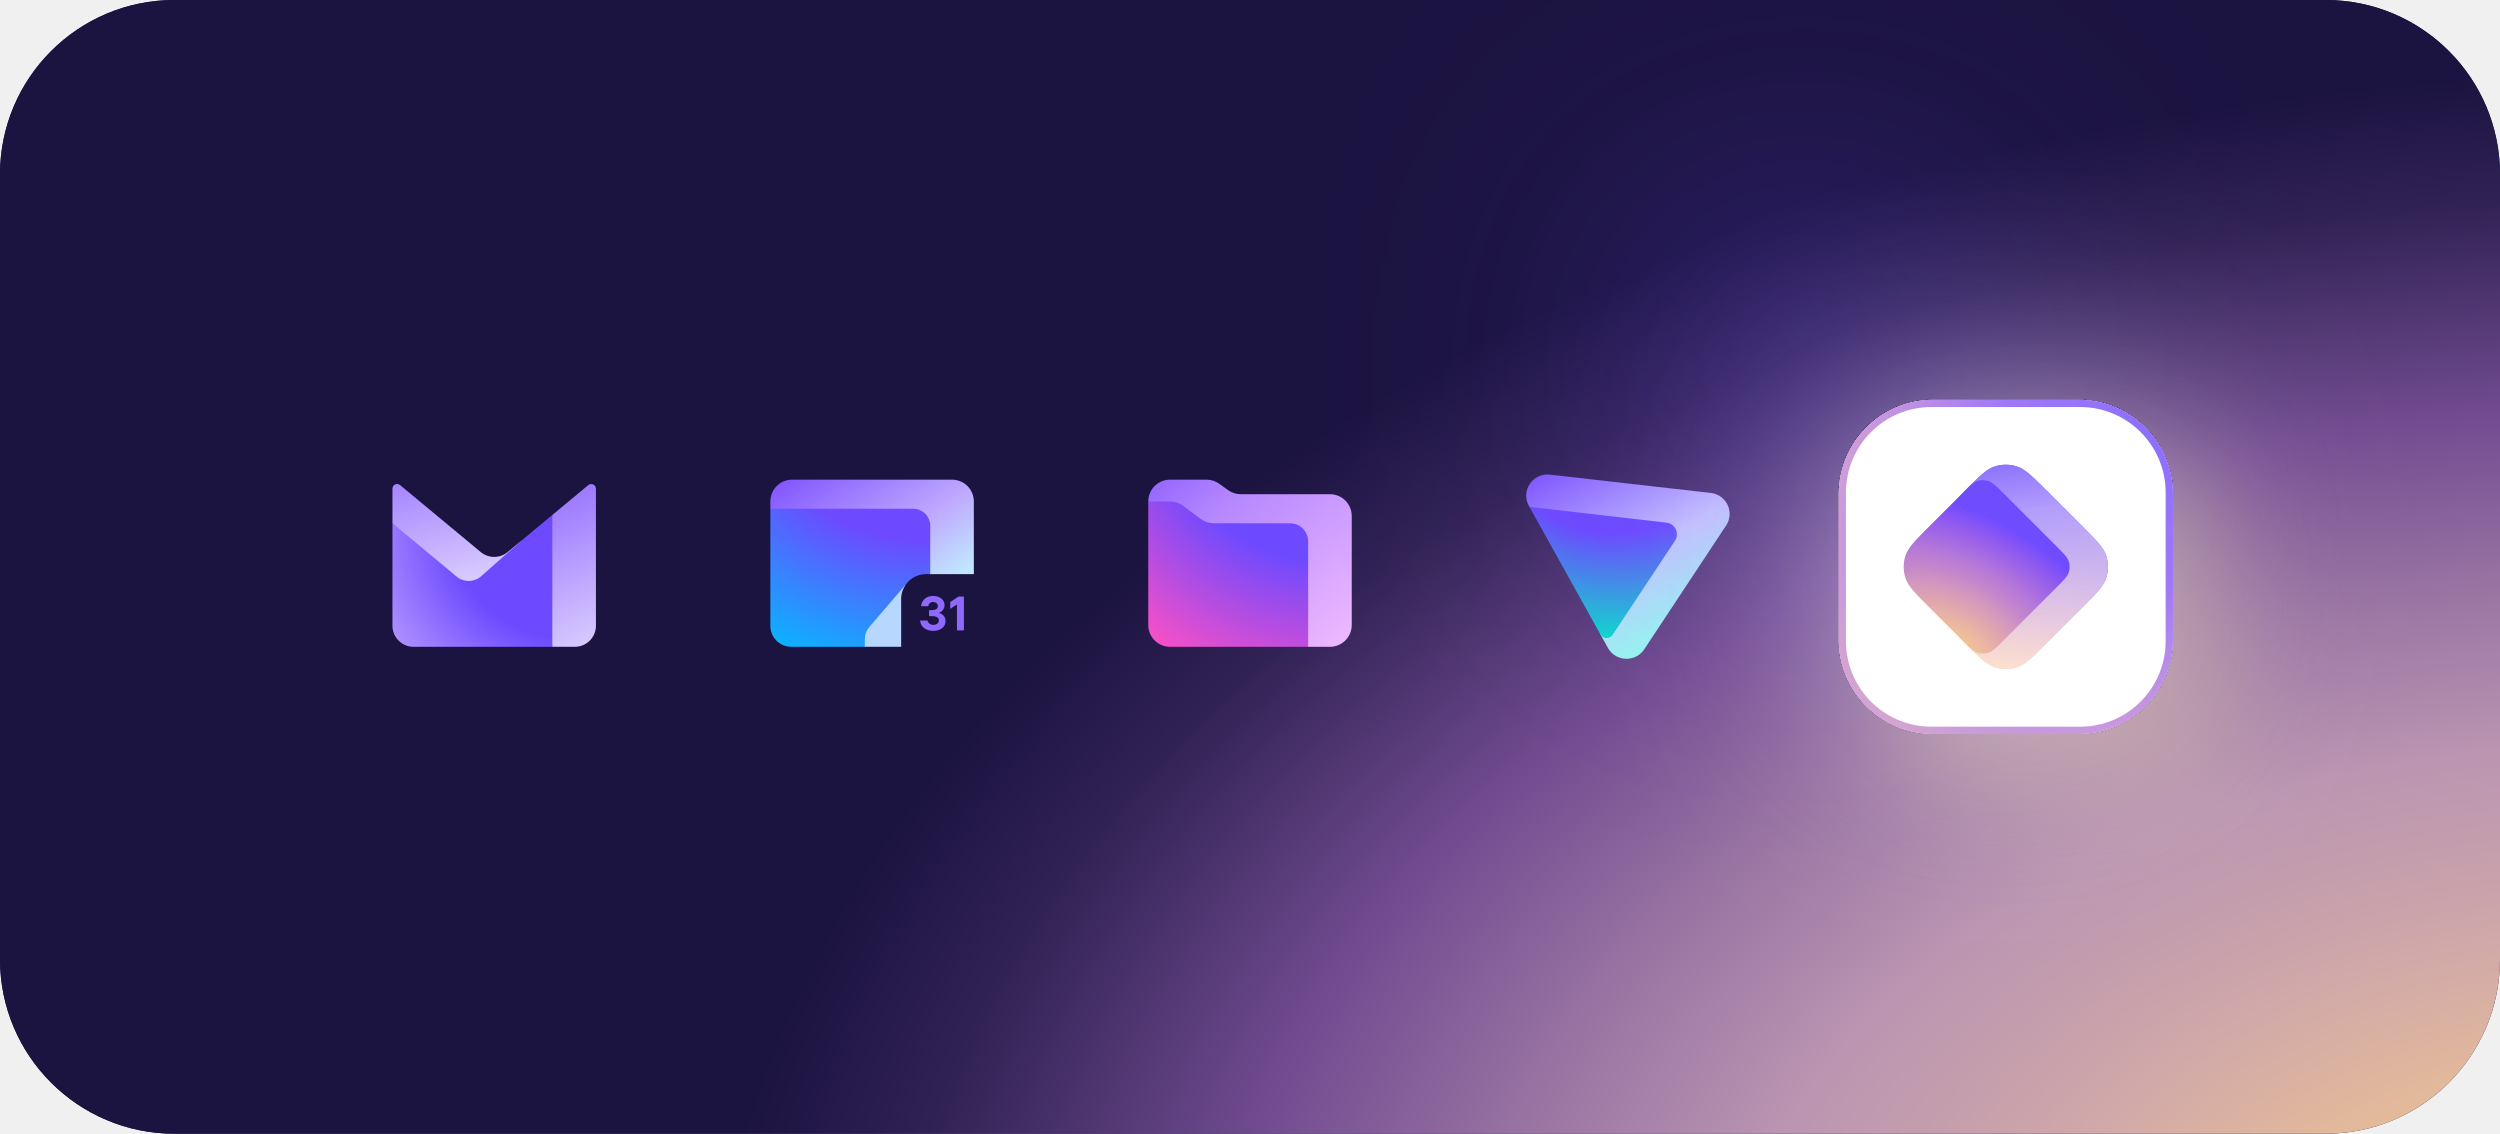
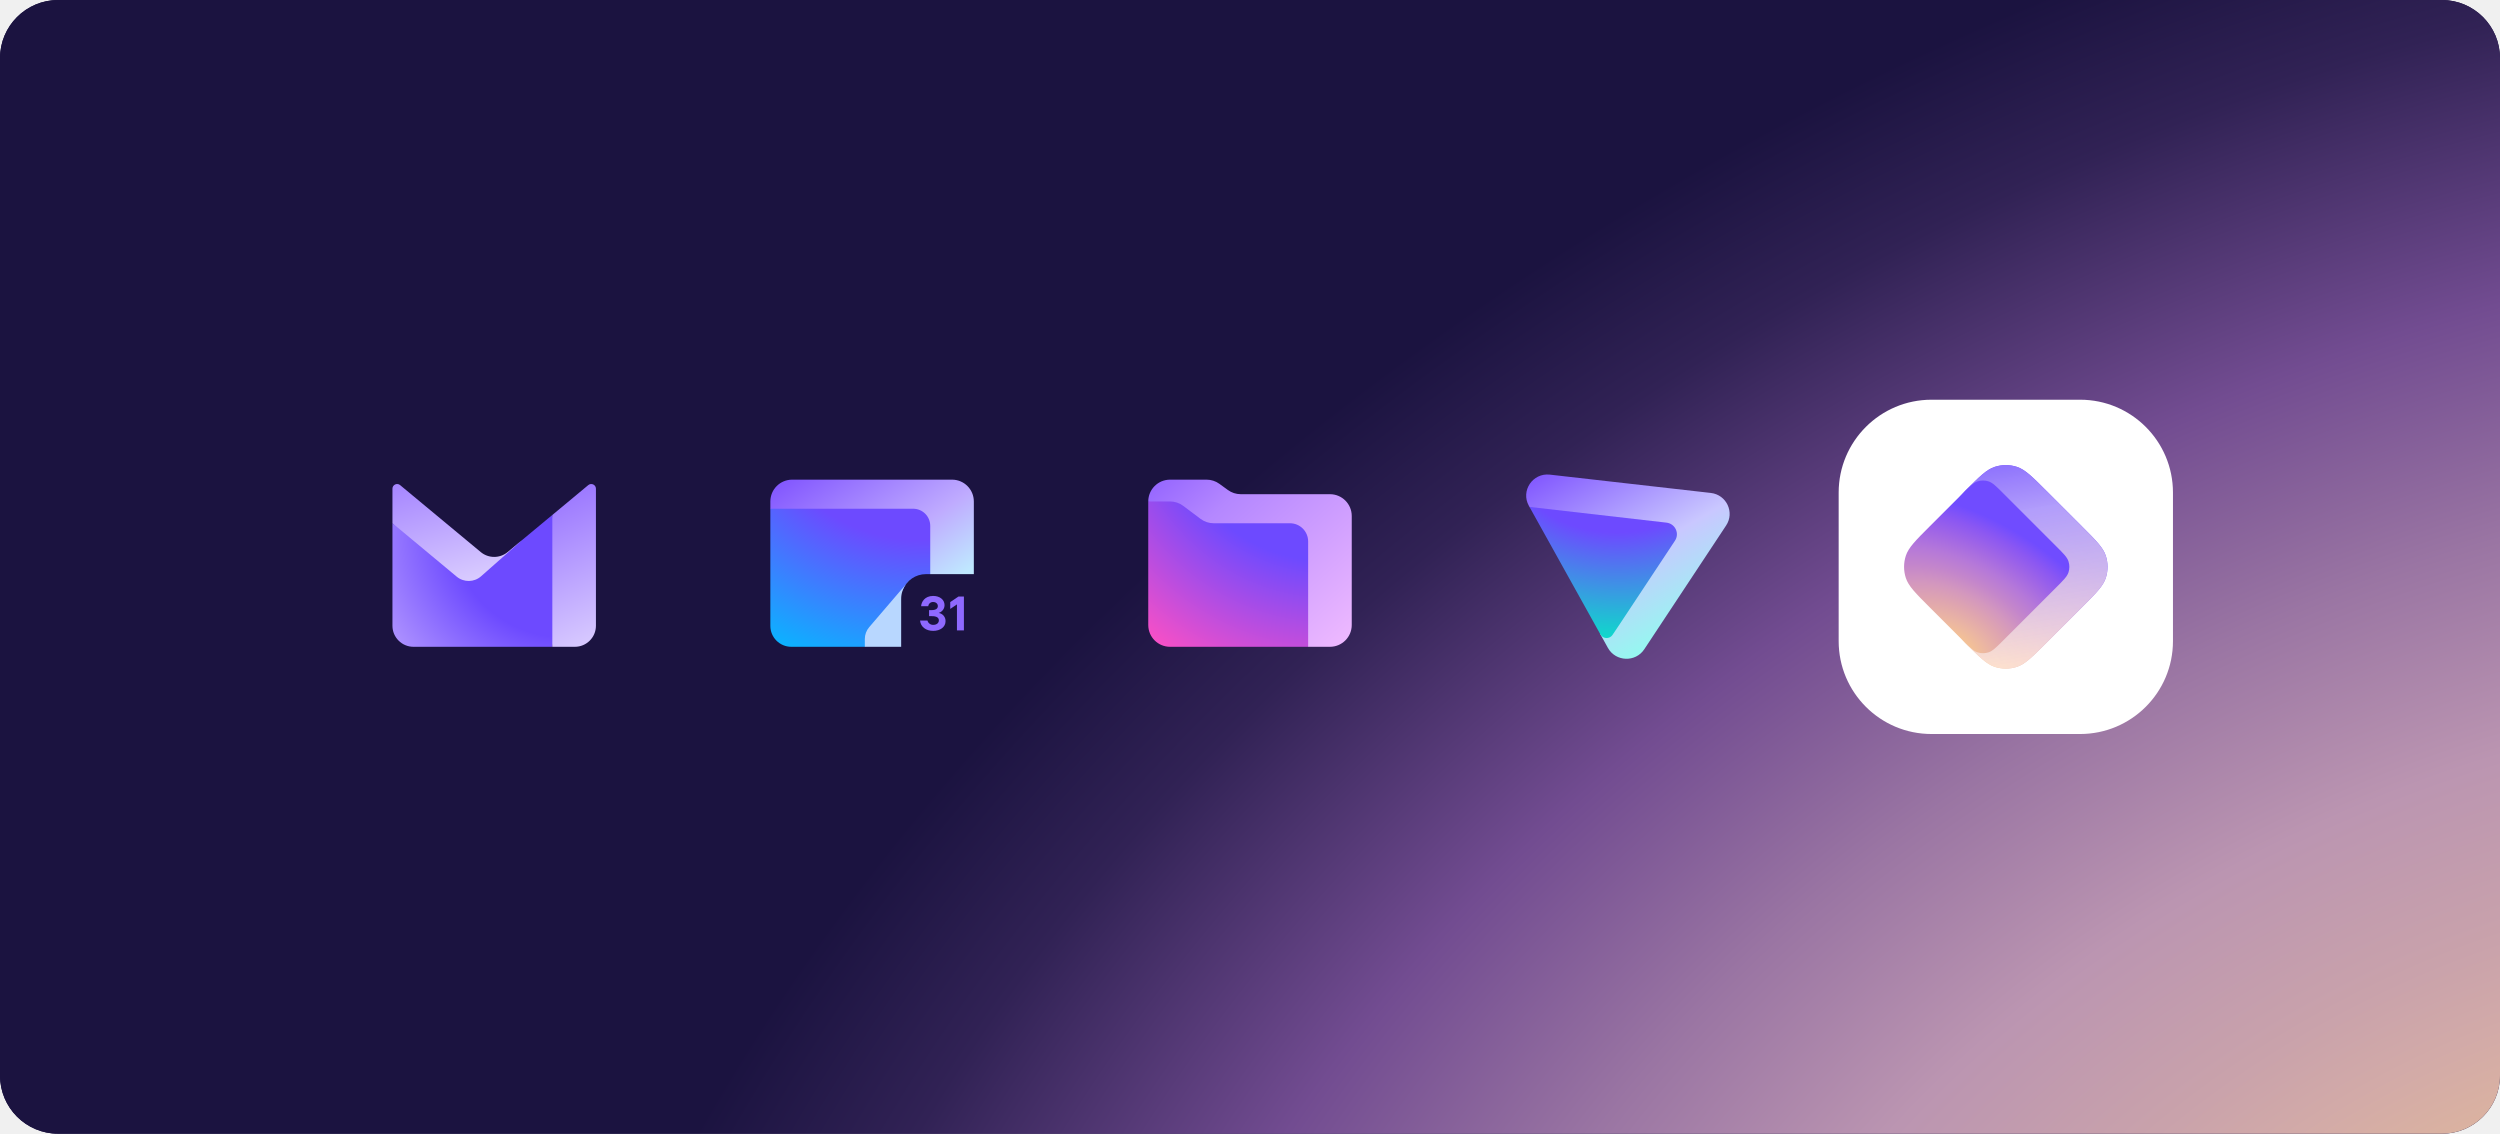
<svg xmlns="http://www.w3.org/2000/svg" width="344" height="156" viewBox="0 0 344 156" fill="none">
-   <g clip-path="url(#clip0_1_369)">
-     <rect width="344" height="156" rx="24" fill="#1B1340" />
-     <rect width="344" height="156" rx="24" fill="url(#paint0_radial_1_369)" />
-     <path fill-rule="evenodd" clip-rule="evenodd" d="M71.78 74.361L71.782 74.362L64 83L54 71.993V67.245C54 66.7 54.636 66.401 55.055 66.75L66.15 75.963C67.222 76.854 68.778 76.854 69.851 75.963L71.78 74.361Z" fill="url(#paint1_linear_1_369)" />
-     <path d="M76 70.856L71.78 74.361L71.782 74.362L66.194 79.298C65.243 80.138 63.82 80.16 62.843 79.348L54 71.993V86.103C54 87.703 55.297 89 56.897 89H76L78 79.928L76 70.856Z" fill="url(#paint2_radial_1_369)" />
-     <path fill-rule="evenodd" clip-rule="evenodd" d="M76 70.86V89L79.103 89C80.703 89 82 87.703 82 86.103V67.245C82 66.7 81.365 66.401 80.945 66.75L76 70.86Z" fill="url(#paint3_linear_1_369)" />
-     <path d="M109 66C107.343 66 106 67.343 106 69V70L107 71V88L127 78L128 79H134V69C134 67.343 132.657 66 131 66H109Z" fill="url(#paint4_linear_1_369)" />
-     <path d="M125.643 70H106V86.119C106 87.71 107.29 89 108.881 89H119L124.251 81.123C124.759 79.878 125.982 79 127.41 79H128L128 72.357C128 71.055 126.945 70 125.643 70Z" fill="url(#paint5_radial_1_369)" />
+   <g clip-path="url(#clip0_1437_107097)">
+     <rect width="344" height="156" rx="8" fill="#1B1340" />
+     <rect width="344" height="156" rx="8" fill="url(#paint0_radial_1437_107097)" />
+     <path d="M253 67.778C253 60.721 258.721 55 265.778 55H286.222C293.279 55 299 60.721 299 67.778V88.222C299 95.279 293.279 101 286.222 101H265.778C258.721 101 253 95.279 253 88.222V67.778Z" fill="white" />
+     <path fill-rule="evenodd" clip-rule="evenodd" d="M71.78 74.361L71.782 74.362L64 83L54 71.993V67.245C54 66.7 54.636 66.401 55.055 66.75L66.15 75.963C67.222 76.854 68.778 76.854 69.851 75.963L71.78 74.361Z" fill="url(#paint1_linear_1437_107097)" />
+     <path d="M76 70.856L71.78 74.361L71.782 74.362L66.194 79.298C65.243 80.138 63.82 80.16 62.843 79.348L54 71.993V86.103C54 87.703 55.297 89 56.897 89H76L78 79.928L76 70.856Z" fill="url(#paint2_radial_1437_107097)" />
+     <path fill-rule="evenodd" clip-rule="evenodd" d="M76 70.86V89L79.103 89C80.703 89 82 87.703 82 86.104V67.245C82 66.7 81.365 66.401 80.945 66.75L76 70.86Z" fill="url(#paint3_linear_1437_107097)" />
+     <path d="M109 66C107.343 66 106 67.343 106 69V70L107 71V88L127 78L128 79H134V69C134 67.343 132.657 66 131 66H109Z" fill="url(#paint4_linear_1437_107097)" />
+     <path d="M125.643 70H106V86.119C106 87.71 107.29 89 108.881 89H119L124.251 81.123C124.759 79.878 125.982 79 127.41 79H128L128 72.357C128 71.055 126.945 70 125.643 70Z" fill="url(#paint5_radial_1437_107097)" />
    <path d="M119 89V87.925C119 87.328 119.213 86.751 119.602 86.298L124.655 80.401C124.759 80.257 124.875 80.123 125 79.998L124.655 80.401C124.243 80.964 124 81.659 124 82.41V89L119 89Z" fill="#B8D7FF" />
-     <path d="M126.6 85.385H127.621C127.662 85.561 127.766 85.717 127.913 85.826C128.058 85.934 128.239 85.99 128.422 85.981C128.884 85.981 129.188 85.729 129.188 85.359C129.188 84.989 128.872 84.784 128.245 84.784H127.839V83.951H128.191C128.798 83.951 129.046 83.728 129.046 83.396C129.046 83.065 128.777 82.836 128.405 82.836C128.239 82.827 128.073 82.88 127.949 82.989C127.822 83.097 127.745 83.25 127.73 83.414H126.745C126.78 82.833 127.242 82 128.399 82C129.327 82 129.969 82.525 129.969 83.264C129.969 83.502 129.895 83.734 129.753 83.924C129.611 84.115 129.413 84.259 129.185 84.329V84.344C129.452 84.391 129.691 84.532 129.86 84.74C130.029 84.948 130.117 85.21 130.108 85.479C130.108 86.28 129.369 86.808 128.413 86.808C127.399 86.814 126.674 86.242 126.6 85.385Z" fill="#8F69FF" />
-     <path d="M131.892 82.08H132.635V86.741H131.676V83.165L130.753 83.787V82.845L131.892 82.08Z" fill="#8F69FF" />
-     <path d="M158 69L162 67L169 71H181V88L180 89H161C159.343 89 158 87.657 158 86V69Z" fill="url(#paint6_radial_1_369)" />
-     <path fill-rule="evenodd" clip-rule="evenodd" d="M168.961 67.426C169.474 67.799 170.092 68 170.726 68L183 68C184.657 68 186 69.343 186 71V86C186 87.657 184.657 89 183 89H180V74.5C180 73.119 178.881 72 177.5 72H167C166.351 72 165.719 71.79 165.2 71.4L162.8 69.6C162.281 69.21 161.649 69 161 69L158 69C158 67.343 159.343 66 161 66H166.024C166.658 66 167.276 66.201 167.789 66.574L168.961 67.426Z" fill="url(#paint7_linear_1_369)" />
-     <path fill-rule="evenodd" clip-rule="evenodd" d="M221.247 89.149C222.311 91.062 225.044 91.165 226.252 89.339L237.517 72.304C238.712 70.498 237.569 68.076 235.406 67.829L213.263 65.31C210.903 65.041 209.222 67.531 210.37 69.595L210.46 69.756L220.34 76.526L220.22 87.296L221.247 89.149Z" fill="url(#paint8_linear_1_369)" />
-     <path d="M221.881 87.365L222.881 85.873L230.475 74.402C231.139 73.399 230.506 72.053 229.304 71.915L210.457 69.752L220.221 87.304C220.577 87.932 221.478 87.966 221.881 87.365Z" fill="url(#paint9_radial_1_369)" />
-     <path d="M270.42 67.537C272.373 65.584 273.35 64.607 274.476 64.241C275.466 63.919 276.534 63.919 277.524 64.241C278.65 64.607 279.627 65.584 281.58 67.537L286.463 72.42C288.416 74.373 289.393 75.35 289.759 76.476C290.08 77.466 290.08 78.534 289.759 79.524C289.393 80.65 288.416 81.627 286.463 83.58L281.58 88.463C279.627 90.416 278.65 91.393 277.524 91.759C276.534 92.081 275.466 92.081 274.476 91.759C273.35 91.393 272.373 90.416 270.42 88.463L269.502 87.434C268.946 86.811 268.669 86.499 268.471 86.145C268.295 85.831 268.166 85.493 268.088 85.142C268 84.746 268 84.328 268 83.494L268 72.506C268 71.672 268 71.254 268.088 70.858C268.166 70.507 268.295 70.169 268.471 69.855C268.669 69.501 268.946 69.189 269.502 68.566L270.42 67.537Z" fill="url(#paint10_radial_1_369)" />
-     <path d="M270.42 67.537C272.373 65.584 273.35 64.607 274.476 64.241C275.466 63.919 276.534 63.919 277.524 64.241C278.65 64.607 279.627 65.584 281.58 67.537L286.463 72.42C288.416 74.373 289.393 75.35 289.759 76.476C290.08 77.466 290.08 78.534 289.759 79.524C289.393 80.65 288.416 81.627 286.463 83.58L281.58 88.463C279.627 90.416 278.65 91.393 277.524 91.759C276.534 92.081 275.466 92.081 274.476 91.759C273.35 91.393 272.373 90.416 270.42 88.463L269.502 87.434C268.946 86.811 268.669 86.499 268.471 86.145C268.295 85.831 268.166 85.493 268.088 85.142C268 84.746 268 84.328 268 83.494L268 72.506C268 71.672 268 71.254 268.088 70.858C268.166 70.507 268.295 70.169 268.471 69.855C268.669 69.501 268.946 69.189 269.502 68.566L270.42 67.537Z" fill="url(#paint11_linear_1_369)" />
-     <path d="M270.071 67.886C271.048 66.909 271.536 66.421 272.099 66.238C272.594 66.077 273.128 66.077 273.623 66.238C274.186 66.421 274.675 66.909 275.651 67.886L282.975 75.21C283.952 76.186 284.44 76.675 284.623 77.238C284.784 77.733 284.784 78.266 284.623 78.762C284.44 79.325 283.952 79.813 282.975 80.79L275.651 88.114C274.675 89.09 274.186 89.579 273.623 89.762C273.128 89.923 272.594 89.923 272.099 89.762C271.536 89.579 271.048 89.09 270.071 88.114L265.537 83.58C263.584 81.627 262.607 80.65 262.241 79.524C261.92 78.533 261.92 77.466 262.241 76.476C262.607 75.349 263.584 74.373 265.537 72.419L270.071 67.886Z" fill="url(#paint12_radial_1_369)" />
-     <g filter="url(#filter0_ddd_1_369)">
-       <g clip-path="url(#clip1_1_369)">
-         <rect x="253" y="55" width="46" height="46" rx="13" fill="white" />
-         <path d="M265.778 55.5H286.222C293.003 55.5 298.5 60.997 298.5 67.778V88.222C298.5 95.003 293.003 100.5 286.222 100.5H265.778C258.997 100.5 253.5 95.003 253.5 88.222V67.778C253.5 60.997 258.997 55.5 265.778 55.5Z" stroke="url(#paint13_radial_1_369)" />
-         <path d="M265.778 55.5H286.222C293.003 55.5 298.5 60.997 298.5 67.778V88.222C298.5 95.003 293.003 100.5 286.222 100.5H265.778C258.997 100.5 253.5 95.003 253.5 88.222V67.778C253.5 60.997 258.997 55.5 265.778 55.5Z" stroke="white" stroke-opacity="0.2" />
-         <path d="M270.398 67.496C272.359 65.535 273.339 64.554 274.47 64.187C275.464 63.864 276.536 63.864 277.53 64.187C278.661 64.554 279.641 65.535 281.602 67.496L286.504 72.398C288.465 74.359 289.446 75.339 289.813 76.47C290.136 77.464 290.136 78.536 289.813 79.53C289.446 80.661 288.465 81.641 286.504 83.602L281.602 88.504C279.641 90.465 278.661 91.446 277.53 91.813C276.536 92.136 275.464 92.136 274.47 91.813C273.339 91.446 272.359 90.465 270.398 88.504L269.476 87.471C268.918 86.846 268.639 86.533 268.441 86.178C268.264 85.862 268.135 85.523 268.057 85.17C267.968 84.772 267.968 84.353 267.968 83.516L267.968 72.484C267.968 71.647 267.968 71.228 268.057 70.83C268.135 70.477 268.264 70.138 268.441 69.822C268.639 69.467 268.918 69.154 269.476 68.529L270.398 67.496Z" fill="url(#paint14_radial_1_369)" />
-         <path d="M270.398 67.496C272.359 65.535 273.339 64.554 274.47 64.187C275.464 63.864 276.536 63.864 277.53 64.187C278.661 64.554 279.641 65.535 281.602 67.496L286.504 72.398C288.465 74.359 289.446 75.339 289.813 76.47C290.136 77.464 290.136 78.536 289.813 79.53C289.446 80.661 288.465 81.641 286.504 83.602L281.602 88.504C279.641 90.465 278.661 91.446 277.53 91.813C276.536 92.136 275.464 92.136 274.47 91.813C273.339 91.446 272.359 90.465 270.398 88.504L269.476 87.471C268.918 86.846 268.639 86.533 268.441 86.178C268.264 85.862 268.135 85.523 268.057 85.17C267.968 84.772 267.968 84.353 267.968 83.516L267.968 72.484C267.968 71.647 267.968 71.228 268.057 70.83C268.135 70.477 268.264 70.138 268.441 69.822C268.639 69.467 268.918 69.154 269.476 68.529L270.398 67.496Z" fill="url(#paint15_linear_1_369)" />
-         <path d="M270.048 67.846C271.028 66.865 271.518 66.375 272.084 66.191C272.581 66.029 273.117 66.029 273.614 66.191C274.179 66.375 274.669 66.865 275.65 67.846L283.003 75.199C283.983 76.179 284.474 76.669 284.657 77.235C284.819 77.732 284.819 78.267 284.657 78.765C284.474 79.33 283.983 79.82 283.003 80.801L275.65 88.154C274.669 89.134 274.179 89.625 273.614 89.808C273.117 89.97 272.581 89.97 272.084 89.808C271.518 89.625 271.028 89.134 270.048 88.154L265.496 83.602C263.535 81.641 262.554 80.66 262.187 79.53C261.864 78.535 261.864 77.464 262.187 76.469C262.554 75.339 263.535 74.358 265.496 72.397L270.048 67.846Z" fill="url(#paint16_radial_1_369)" />
-       </g>
-     </g>
+     <path d="M126.6 85.385H127.62C127.662 85.561 127.765 85.717 127.913 85.826C128.058 85.934 128.238 85.99 128.422 85.981C128.883 85.981 129.188 85.729 129.188 85.359C129.188 84.989 128.872 84.784 128.244 84.784H127.839V83.951H128.191C128.798 83.951 129.046 83.728 129.046 83.396C129.046 83.065 128.777 82.836 128.404 82.836C128.238 82.827 128.073 82.88 127.949 82.989C127.821 83.097 127.744 83.25 127.73 83.414H126.745C126.78 82.833 127.242 82 128.398 82C129.327 82 129.969 82.525 129.969 83.264C129.969 83.502 129.895 83.734 129.753 83.924C129.611 84.115 129.413 84.259 129.185 84.329V84.344C129.451 84.391 129.691 84.532 129.86 84.74C130.028 84.948 130.117 85.21 130.108 85.479C130.108 86.28 129.369 86.808 128.413 86.808C127.398 86.814 126.674 86.242 126.6 85.385Z" fill="#8F69FF" />
+     <path d="M131.892 82.08H132.634V86.741H131.676V83.165L130.753 83.787V82.845L131.892 82.08Z" fill="#8F69FF" />
+     <path d="M158 69L162 67L169 71H181V88L180 89H161C159.343 89 158 87.657 158 86V69Z" fill="url(#paint6_radial_1437_107097)" />
+     <path fill-rule="evenodd" clip-rule="evenodd" d="M168.961 67.426C169.474 67.799 170.092 68 170.726 68L183 68C184.657 68 186 69.343 186 71V86C186 87.657 184.657 89 183 89H180V74.5C180 73.119 178.881 72 177.5 72H167C166.351 72 165.719 71.79 165.2 71.4L162.8 69.6C162.281 69.21 161.649 69 161 69L158 69C158 67.343 159.343 66 161 66H166.024C166.658 66 167.276 66.201 167.789 66.574L168.961 67.426Z" fill="url(#paint7_linear_1437_107097)" />
+     <path fill-rule="evenodd" clip-rule="evenodd" d="M221.247 89.149C222.311 91.062 225.044 91.165 226.252 89.339L237.517 72.304C238.712 70.498 237.569 68.076 235.406 67.829L213.263 65.31C210.903 65.041 209.222 67.531 210.37 69.595L210.46 69.756L220.34 76.526L220.22 87.296L221.247 89.149Z" fill="url(#paint8_linear_1437_107097)" />
+     <path d="M221.881 87.364L222.881 85.873L230.475 74.402C231.139 73.399 230.505 72.053 229.304 71.915L210.457 69.751L220.22 87.303C220.577 87.931 221.478 87.966 221.881 87.364Z" fill="url(#paint9_radial_1437_107097)" />
+     <path d="M270.42 67.537C272.373 65.584 273.35 64.607 274.476 64.241C275.466 63.919 276.533 63.919 277.524 64.241C278.65 64.607 279.627 65.584 281.58 67.537L286.463 72.42C288.416 74.373 289.393 75.35 289.759 76.476C290.08 77.466 290.08 78.534 289.759 79.524C289.393 80.65 288.416 81.627 286.463 83.58L281.58 88.463C279.627 90.416 278.65 91.393 277.524 91.759C276.533 92.081 275.466 92.081 274.476 91.759C273.35 91.393 272.373 90.416 270.42 88.463L269.502 87.434C268.946 86.811 268.669 86.499 268.47 86.145C268.295 85.831 268.166 85.493 268.088 85.142C268 84.746 268 84.328 268 83.494L268 72.506C268 71.672 268 71.254 268.088 70.858C268.166 70.507 268.295 70.169 268.47 69.855C268.669 69.501 268.946 69.189 269.502 68.566L270.42 67.537Z" fill="url(#paint10_radial_1437_107097)" />
+     <path d="M270.42 67.537C272.373 65.584 273.35 64.607 274.476 64.241C275.466 63.919 276.533 63.919 277.524 64.241C278.65 64.607 279.627 65.584 281.58 67.537L286.463 72.42C288.416 74.373 289.393 75.35 289.759 76.476C290.08 77.466 290.08 78.534 289.759 79.524C289.393 80.65 288.416 81.627 286.463 83.58L281.58 88.463C279.627 90.416 278.65 91.393 277.524 91.759C276.533 92.081 275.466 92.081 274.476 91.759C273.35 91.393 272.373 90.416 270.42 88.463L269.502 87.434C268.946 86.811 268.669 86.499 268.47 86.145C268.295 85.831 268.166 85.493 268.088 85.142C268 84.746 268 84.328 268 83.494L268 72.506C268 71.672 268 71.254 268.088 70.858C268.166 70.507 268.295 70.169 268.47 69.855C268.669 69.501 268.946 69.189 269.502 68.566L270.42 67.537Z" fill="url(#paint11_linear_1437_107097)" />
+     <path d="M270.071 67.886C271.048 66.909 271.536 66.421 272.099 66.238C272.594 66.077 273.128 66.077 273.623 66.238C274.186 66.421 274.675 66.909 275.651 67.886L282.975 75.21C283.952 76.186 284.44 76.675 284.623 77.238C284.784 77.733 284.784 78.267 284.623 78.762C284.44 79.325 283.952 79.813 282.975 80.79L275.651 88.114C274.675 89.091 274.186 89.579 273.623 89.762C273.128 89.923 272.594 89.923 272.099 89.762C271.536 89.579 271.048 89.091 270.071 88.114L265.537 83.58C263.584 81.627 262.607 80.65 262.241 79.524C261.92 78.533 261.92 77.466 262.241 76.476C262.607 75.35 263.584 74.373 265.537 72.42L270.071 67.886Z" fill="url(#paint12_radial_1437_107097)" />
  </g>
  <defs>
-     <filter id="filter0_ddd_1_369" x="183.296" y="-14.706" width="157.527" height="157.529" filterUnits="userSpaceOnUse" color-interpolation-filters="sRGB">
-       <feFlood flood-opacity="0" result="BackgroundImageFix" />
-       <feColorMatrix in="SourceAlpha" type="matrix" values="0 0 0 0 0 0 0 0 0 0 0 0 0 0 0 0 0 0 127 0" result="hardAlpha" />
-       <feOffset dx="6.97" dy="6.971" />
-       <feGaussianBlur stdDeviation="6.971" />
-       <feComposite in2="hardAlpha" operator="out" />
-       <feColorMatrix type="matrix" values="0 0 0 0 0.996 0 0 0 0 0.911 0 0 0 0 0.465 0 0 0 0.2 0" />
-       <feBlend mode="normal" in2="BackgroundImageFix" result="effect1_dropShadow_1_369" />
-       <feColorMatrix in="SourceAlpha" type="matrix" values="0 0 0 0 0 0 0 0 0 0 0 0 0 0 0 0 0 0 127 0" result="hardAlpha" />
-       <feOffset dx="-27.88" dy="-27.882" />
-       <feGaussianBlur stdDeviation="20.912" />
-       <feComposite in2="hardAlpha" operator="out" />
-       <feColorMatrix type="matrix" values="0 0 0 0 0.44 0 0 0 0 0.3 0 0 0 0 1 0 0 0 0.3 0" />
-       <feBlend mode="normal" in2="effect1_dropShadow_1_369" result="effect2_dropShadow_1_369" />
-       <feColorMatrix in="SourceAlpha" type="matrix" values="0 0 0 0 0 0 0 0 0 0 0 0 0 0 0 0 0 0 127 0" result="hardAlpha" />
-       <feMorphology radius="13.941" operator="dilate" in="SourceAlpha" result="effect3_dropShadow_1_369" />
-       <feOffset />
-       <feGaussianBlur stdDeviation="13.941" />
-       <feComposite in2="hardAlpha" operator="out" />
-       <feColorMatrix type="matrix" values="0 0 0 0 0.973 0 0 0 0 0.967 0 0 0 0 1 0 0 0 0.41 0" />
-       <feBlend mode="normal" in2="effect2_dropShadow_1_369" result="effect3_dropShadow_1_369" />
-       <feBlend mode="normal" in="SourceGraphic" in2="effect3_dropShadow_1_369" result="shape" />
-     </filter>
-     <radialGradient id="paint0_radial_1_369" cx="0" cy="0" r="1" gradientUnits="userSpaceOnUse" gradientTransform="translate(353.809 180.088) rotate(-93.3002) scale(170.391 256.419)">
+     <radialGradient id="paint0_radial_1437_107097" cx="0" cy="0" r="1" gradientUnits="userSpaceOnUse" gradientTransform="translate(364.622 199.964) rotate(-113.059) scale(217.328 309.994)">
      <stop stop-color="#FFD580" />
      <stop offset="0.062" stop-color="#F6CC88" />
      <stop offset="0.182" stop-color="#E4BB98" />
      <stop offset="0.292" stop-color="#D2AAA8" />
      <stop offset="0.344" stop-color="#C9A2AB" />
      <stop offset="0.453" stop-color="#BB95B1" />
      <stop offset="0.583" stop-color="#9A75A3" />
      <stop offset="0.724" stop-color="#724C91" />
      <stop offset="0.896" stop-color="#312255" />
      <stop offset="1" stop-color="#1B1340" />
    </radialGradient>
-     <linearGradient id="paint1_linear_1_369" x1="64.507" y1="83.152" x2="55.116" y2="50.531" gradientUnits="userSpaceOnUse">
+     <linearGradient id="paint1_linear_1437_107097" x1="64.507" y1="83.152" x2="55.116" y2="50.531" gradientUnits="userSpaceOnUse">
      <stop stop-color="#E3D9FF" />
      <stop offset="1" stop-color="#7341FF" />
    </linearGradient>
-     <radialGradient id="paint2_radial_1_369" cx="0" cy="0" r="1" gradientUnits="userSpaceOnUse" gradientTransform="translate(77.8954 73.0774) scale(27.9882 26.381)">
+     <radialGradient id="paint2_radial_1437_107097" cx="0" cy="0" r="1" gradientUnits="userSpaceOnUse" gradientTransform="translate(77.8954 73.0774) scale(27.9882 26.381)">
      <stop offset="0.556" stop-color="#6D4AFF" />
      <stop offset="0.994" stop-color="#AA8EFF" />
    </radialGradient>
-     <linearGradient id="paint3_linear_1_369" x1="91.055" y1="103.522" x2="69.455" y2="56.925" gradientUnits="userSpaceOnUse">
+     <linearGradient id="paint3_linear_1437_107097" x1="91.055" y1="103.522" x2="69.455" y2="56.925" gradientUnits="userSpaceOnUse">
      <stop offset="0.271" stop-color="#E3D9FF" />
      <stop offset="1" stop-color="#7341FF" />
    </linearGradient>
-     <linearGradient id="paint4_linear_1_369" x1="129.522" y1="81.036" x2="113.191" y2="57.308" gradientUnits="userSpaceOnUse">
+     <linearGradient id="paint4_linear_1437_107097" x1="129.522" y1="81.036" x2="113.191" y2="57.308" gradientUnits="userSpaceOnUse">
      <stop stop-color="#BFE8FF" />
      <stop offset="0.307" stop-color="#BFABFF" />
      <stop offset="1" stop-color="#7341FF" />
    </linearGradient>
-     <radialGradient id="paint5_radial_1_369" cx="0" cy="0" r="1" gradientUnits="userSpaceOnUse" gradientTransform="translate(127.159 54.149) scale(44.9183 40.1408)">
+     <radialGradient id="paint5_radial_1437_107097" cx="0" cy="0" r="1" gradientUnits="userSpaceOnUse" gradientTransform="translate(127.159 54.149) scale(44.9183 40.1408)">
      <stop offset="0.503" stop-color="#6D4AFF" />
      <stop offset="0.994" stop-color="#06B8FF" />
    </radialGradient>
-     <radialGradient id="paint6_radial_1_369" cx="0" cy="0" r="1" gradientUnits="userSpaceOnUse" gradientTransform="translate(182.926 51.8864) scale(42.9176 45.5519)">
+     <radialGradient id="paint6_radial_1437_107097" cx="0" cy="0" r="1" gradientUnits="userSpaceOnUse" gradientTransform="translate(182.926 51.8864) scale(42.9176 45.5519)">
      <stop offset="0.556" stop-color="#6D4AFF" />
      <stop offset="1" stop-color="#FF50C3" />
    </radialGradient>
-     <linearGradient id="paint7_linear_1_369" x1="157.631" y1="53.997" x2="192.345" y2="92.431" gradientUnits="userSpaceOnUse">
+     <linearGradient id="paint7_linear_1437_107097" x1="157.631" y1="53.997" x2="192.345" y2="92.431" gradientUnits="userSpaceOnUse">
      <stop stop-color="#7341FF" />
      <stop offset="0.359" stop-color="#B487FF" />
      <stop offset="1" stop-color="#FFC8FF" />
    </linearGradient>
-     <linearGradient id="paint8_linear_1_369" x1="235.32" y1="89.147" x2="217.303" y2="58.078" gradientUnits="userSpaceOnUse">
+     <linearGradient id="paint8_linear_1437_107097" x1="235.32" y1="89.148" x2="217.303" y2="58.078" gradientUnits="userSpaceOnUse">
      <stop offset="0.066" stop-color="#8EFFEE" />
      <stop offset="0.45" stop-color="#C9C7FF" />
      <stop offset="1" stop-color="#7341FF" />
    </linearGradient>
-     <radialGradient id="paint9_radial_1_369" cx="0" cy="0" r="1" gradientUnits="userSpaceOnUse" gradientTransform="translate(221.907 61.7166) rotate(93.7553) scale(28.5876 36.8668)">
+     <radialGradient id="paint9_radial_1437_107097" cx="0" cy="0" r="1" gradientUnits="userSpaceOnUse" gradientTransform="translate(221.907 61.7164) rotate(93.7553) scale(28.5876 36.8668)">
      <stop offset="0.403" stop-color="#6D4AFF" />
      <stop offset="0.994" stop-color="#00F0C3" />
    </radialGradient>
-     <radialGradient id="paint10_radial_1_369" cx="0" cy="0" r="1" gradientUnits="userSpaceOnUse" gradientTransform="translate(270.45 92.5457) rotate(-58.142) scale(23.3731 36.5508)">
+     <radialGradient id="paint10_radial_1437_107097" cx="0" cy="0" r="1" gradientUnits="userSpaceOnUse" gradientTransform="translate(270.45 92.5457) rotate(-58.142) scale(23.3731 36.5508)">
      <stop stop-color="#FFD580" />
      <stop offset="0.094" stop-color="#F6C592" />
      <stop offset="0.205" stop-color="#EBB6A2" />
      <stop offset="0.324" stop-color="#DFA5AF" />
      <stop offset="0.429" stop-color="#D397BE" />
      <stop offset="0.534" stop-color="#C486CB" />
      <stop offset="0.649" stop-color="#B578D9" />
      <stop offset="0.771" stop-color="#A166E5" />
      <stop offset="0.891" stop-color="#8B57F2" />
      <stop offset="1" stop-color="#704CFF" />
    </radialGradient>
-     <linearGradient id="paint11_linear_1_369" x1="269.486" y1="58.44" x2="274.931" y2="91.678" gradientUnits="userSpaceOnUse">
+     <linearGradient id="paint11_linear_1437_107097" x1="269.486" y1="58.44" x2="274.931" y2="91.678" gradientUnits="userSpaceOnUse">
      <stop stop-color="#6D4AFF" />
      <stop offset="0.392" stop-color="#B39FFB" stop-opacity="0.978" />
      <stop offset="1" stop-color="#FFE8DB" stop-opacity="0.8" />
    </linearGradient>
-     <radialGradient id="paint12_radial_1_369" cx="0" cy="0" r="1" gradientUnits="userSpaceOnUse" gradientTransform="translate(268.397 89.6995) rotate(-58.142) scale(18.8001 29.3996)">
+     <radialGradient id="paint12_radial_1437_107097" cx="0" cy="0" r="1" gradientUnits="userSpaceOnUse" gradientTransform="translate(268.397 89.6996) rotate(-58.142) scale(18.8001 29.3996)">
      <stop stop-color="#FFD580" />
      <stop offset="0.094" stop-color="#F6C592" />
      <stop offset="0.205" stop-color="#EBB6A2" />
      <stop offset="0.324" stop-color="#DFA5AF" />
      <stop offset="0.429" stop-color="#D397BE" />
      <stop offset="0.534" stop-color="#C486CB" />
      <stop offset="0.649" stop-color="#B578D9" />
      <stop offset="0.771" stop-color="#A166E5" />
      <stop offset="0.891" stop-color="#8B57F2" />
      <stop offset="1" stop-color="#704CFF" />
    </radialGradient>
-     <radialGradient id="paint13_radial_1_369" cx="0" cy="0" r="1" gradientUnits="userSpaceOnUse" gradientTransform="translate(299 57.7146) rotate(137.827) scale(66.1634 43.7034)">
-       <stop stop-color="#6D4AFF" />
-       <stop offset="0.454" stop-color="#8756F5" />
-       <stop offset="0.769" stop-color="#B87BD7" />
-       <stop offset="1" stop-color="#E1A7AE" />
-     </radialGradient>
-     <radialGradient id="paint14_radial_1_369" cx="0" cy="0" r="1" gradientUnits="userSpaceOnUse" gradientTransform="translate(270.428 92.6034) rotate(-58.142) scale(23.4659 36.6959)">
-       <stop stop-color="#FFD580" />
-       <stop offset="0.094" stop-color="#F6C592" />
-       <stop offset="0.205" stop-color="#EBB6A2" />
-       <stop offset="0.324" stop-color="#DFA5AF" />
-       <stop offset="0.429" stop-color="#D397BE" />
-       <stop offset="0.534" stop-color="#C486CB" />
-       <stop offset="0.649" stop-color="#B578D9" />
-       <stop offset="0.771" stop-color="#A166E5" />
-       <stop offset="0.891" stop-color="#8B57F2" />
-       <stop offset="1" stop-color="#704CFF" />
-     </radialGradient>
-     <linearGradient id="paint15_linear_1_369" x1="269.46" y1="58.363" x2="274.927" y2="91.733" gradientUnits="userSpaceOnUse">
-       <stop stop-color="#6D4AFF" />
-       <stop offset="0.392" stop-color="#B39FFB" stop-opacity="0.978" />
-       <stop offset="1" stop-color="#FFE8DB" stop-opacity="0.8" />
-     </linearGradient>
-     <radialGradient id="paint16_radial_1_369" cx="0" cy="0" r="1" gradientUnits="userSpaceOnUse" gradientTransform="translate(268.367 89.7459) rotate(-58.142) scale(18.8747 29.5162)">
-       <stop stop-color="#FFD580" />
-       <stop offset="0.094" stop-color="#F6C592" />
-       <stop offset="0.205" stop-color="#EBB6A2" />
-       <stop offset="0.324" stop-color="#DFA5AF" />
-       <stop offset="0.429" stop-color="#D397BE" />
-       <stop offset="0.534" stop-color="#C486CB" />
-       <stop offset="0.649" stop-color="#B578D9" />
-       <stop offset="0.771" stop-color="#A166E5" />
-       <stop offset="0.891" stop-color="#8B57F2" />
-       <stop offset="1" stop-color="#704CFF" />
-     </radialGradient>
-     <clipPath id="clip0_1_369">
-       <rect width="344" height="156" fill="white" />
-     </clipPath>
-     <clipPath id="clip1_1_369">
-       <rect x="253" y="55" width="46" height="46" rx="13" fill="white" />
+     <clipPath id="clip0_1437_107097">
+       <rect width="344" height="156" rx="8" fill="white" />
    </clipPath>
  </defs>
</svg>
